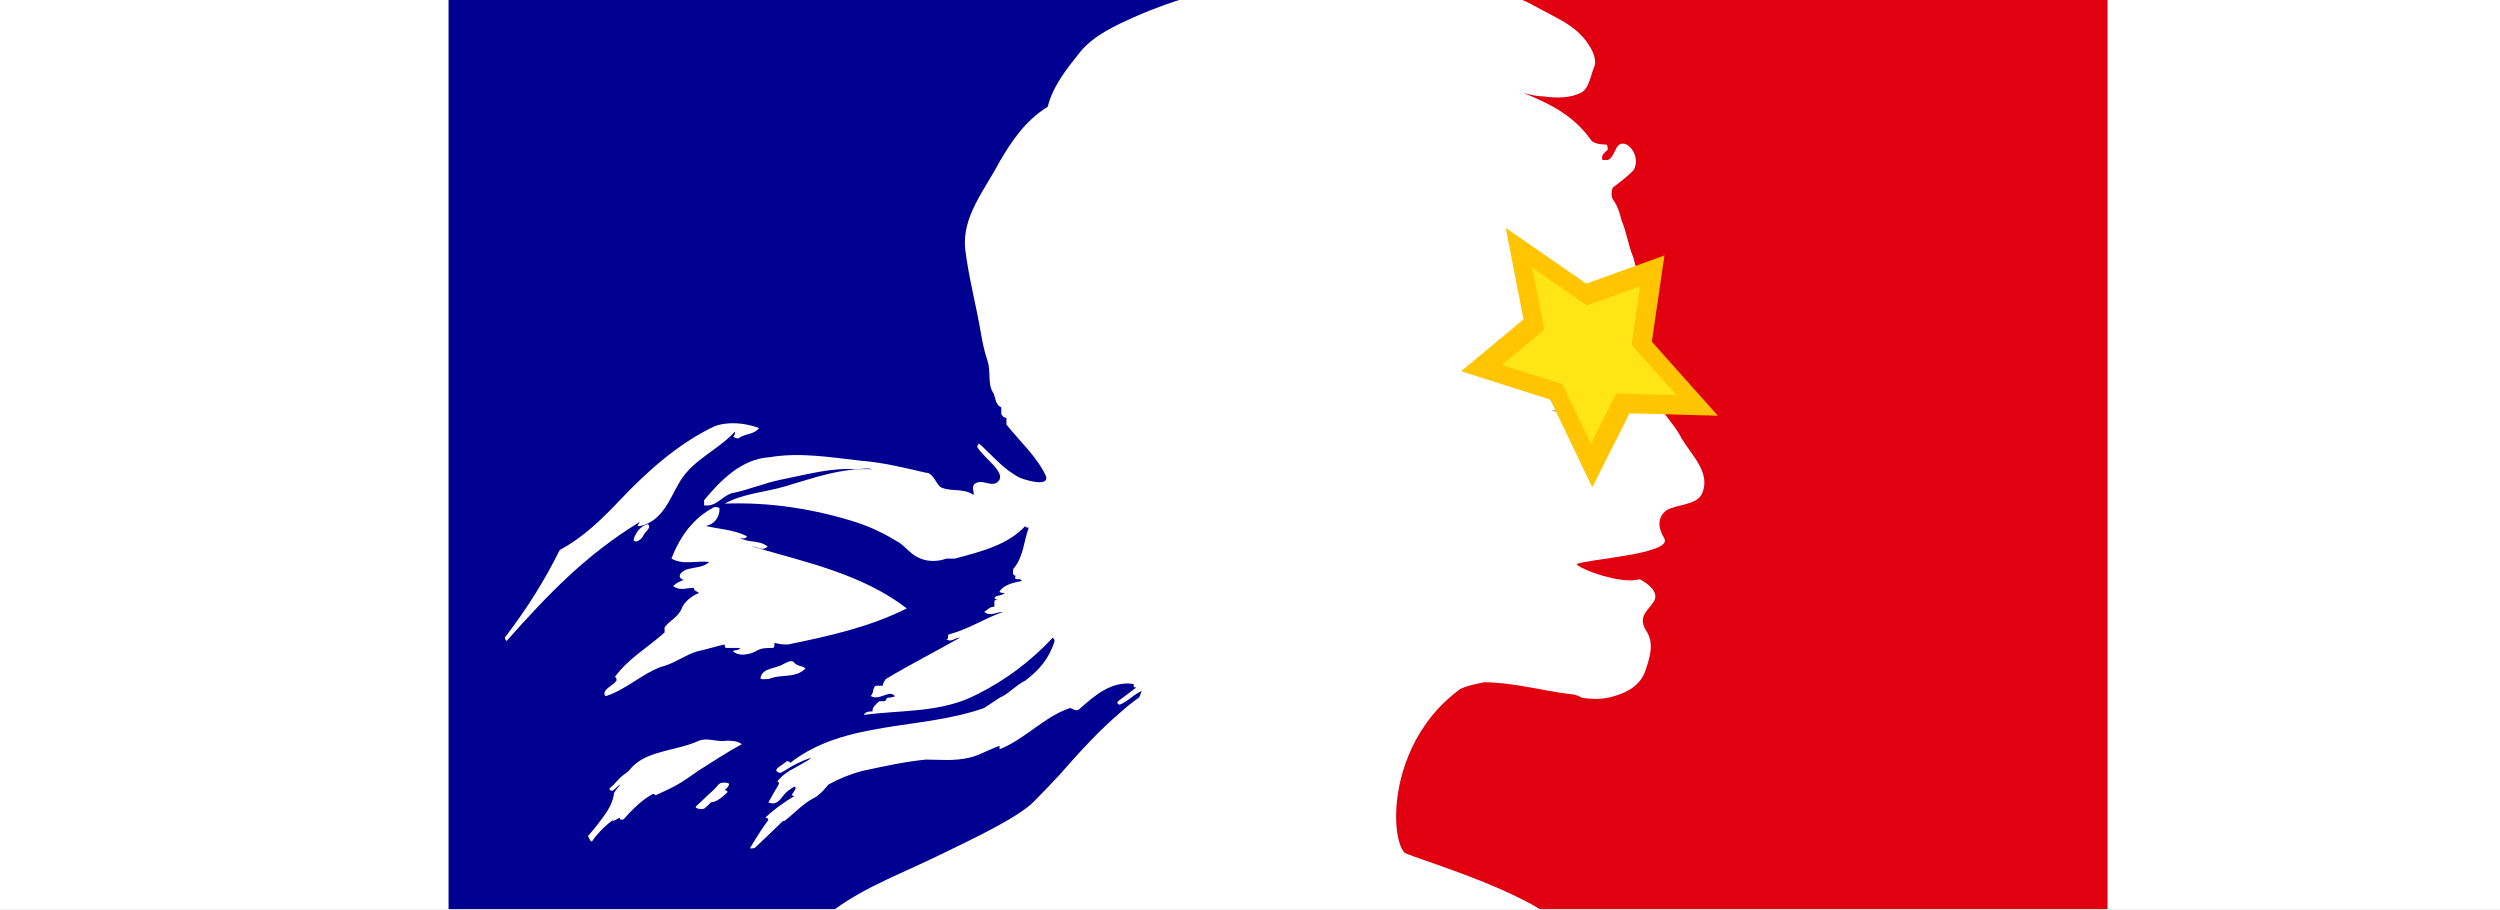
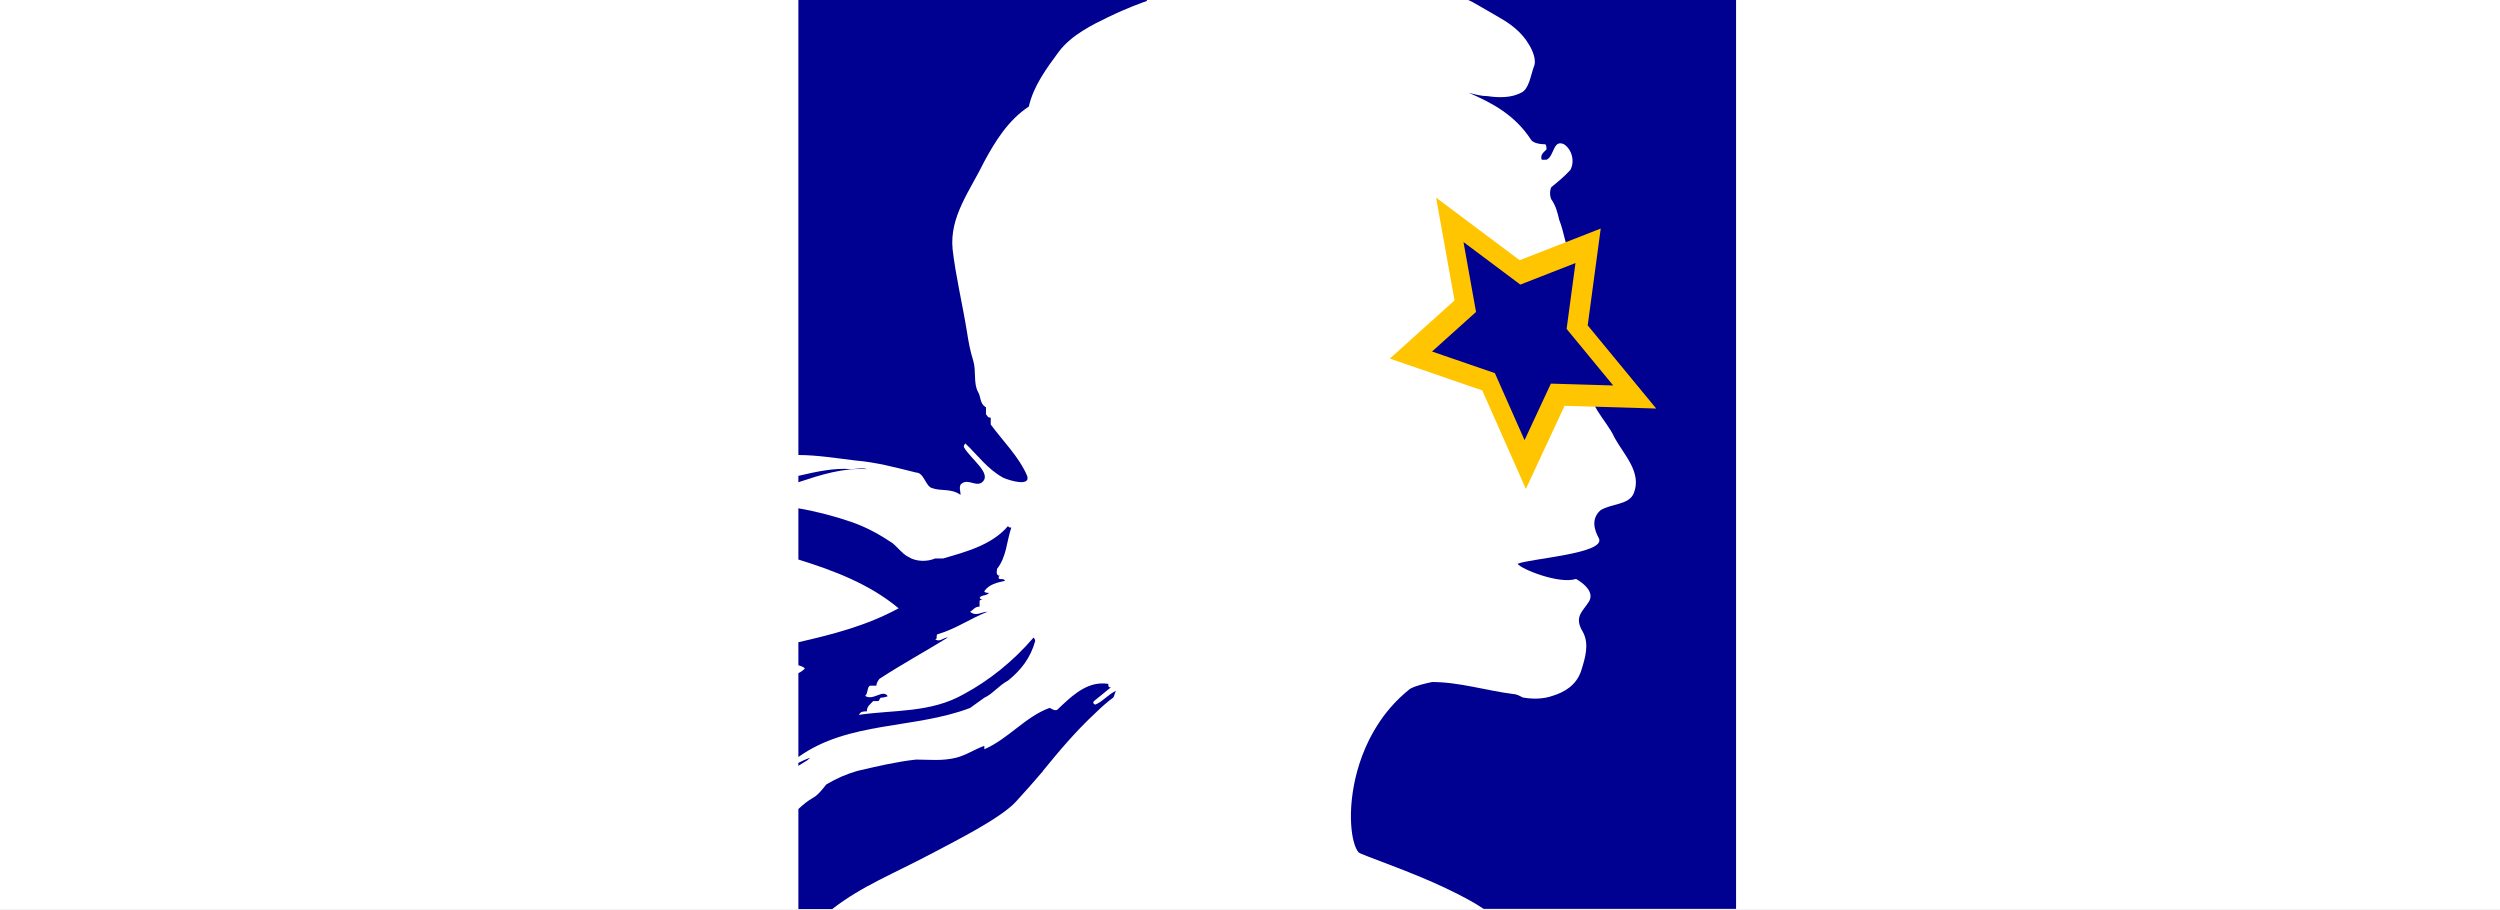
<svg xmlns="http://www.w3.org/2000/svg" viewBox="0 0 89.171 32.427" height="32.427" width="89.171" xml:space="preserve" id="svg10" version="1.1">
  <defs id="defs14">
    <clipPath id="clipPath28" clipPathUnits="userSpaceOnUse">
      <path id="path26" d="M 0,24.32 H 66.878 V 0 H 0 Z" />
    </clipPath>
  </defs>
  <g transform="matrix(1.333333,0,0,-1.333333,0,32.42667)" id="g18">
-     <path style="fill:#ffe513;fill-opacity:1;stroke:#ffc500;stroke-width:0.945;stroke-linecap:square;stroke-miterlimit:3;stroke-dasharray:none;stroke-opacity:1" id="path320-3" d="M 58.022,13.1 54.377,12.339 51.684,14.911 51.281,11.209 48.004,9.443 51.4,7.916 52.067,4.252 54.568,7.01 58.259,6.513 56.409,9.744 Z" transform="matrix(0.5026208,0.09856928,0.2004599,-0.5432578,14.48955,15.10083)" />
+     <path style="fill:#ffe513;fill-opacity:1;stroke:#ffc500;stroke-width:0.945;stroke-linecap:square;stroke-miterlimit:3;stroke-dasharray:none;stroke-opacity:1" id="path320-3" d="M 58.022,13.1 54.377,12.339 51.684,14.911 51.281,11.209 48.004,9.443 51.4,7.916 52.067,4.252 54.568,7.01 58.259,6.513 56.409,9.744 Z" transform="matrix(0.4645919,0.09860223,0.1852928,-0.5434394,15.00918,15.10587)" />
    <path id="path20" style="fill:#ffffff;fill-opacity:1;fill-rule:nonzero;stroke:none" d="M 0,0 H 66.878 V 24.32 H 0 Z" />
    <g id="g22">
      <g clip-path="url(#clipPath28)" id="g24">
-         <g transform="translate(19.6167,6.8952)" id="g30">
-           <path id="path32" style="fill:#000091;fill-opacity:1;fill-rule:nonzero;stroke:none" d="M 0,0 C -0.046,0.046 0.138,0 0.184,0.092 H -0.184 C -0.23,0.092 -0.23,0.138 -0.23,0.185 -0.46,0.138 -0.735,0.046 -0.965,0 -1.287,-0.092 -1.562,-0.322 -1.93,-0.414 c -0.507,-0.183 -0.919,-0.597 -1.471,-0.781 -0.046,0 -0.046,0.047 -0.046,0.092 0.046,0.138 0.23,0.184 0.322,0.322 0,0.046 0,0.093 -0.046,0.093 0.368,0.504 0.873,0.78 1.333,1.194 v 0.138 c 0.138,0.183 0.367,0.275 0.459,0.505 0.046,0.138 0.23,0.321 0.46,0.413 -0.046,0.047 -0.138,0.047 -0.138,0.138 -0.184,0 -0.368,-0.091 -0.552,0.046 0.086,0.086 0.185,0.133 0.289,0.164 -0.04,0.008 -0.075,0.027 -0.105,0.067 -0.046,0.091 0.089,0.194 0.23,0.229 0.184,0.046 0.414,0.046 0.552,0.185 -0.322,0.046 -0.69,-0.093 -1.012,0.091 0.23,0.597 0.598,1.102 1.15,1.378 0.045,0 0.137,0 0.137,-0.046 0,-0.23 -0.137,-0.413 -0.367,-0.459 C -0.368,3.264 0,3.264 0.368,3.079 0.322,2.987 0.23,3.033 0.184,3.033 0.414,2.896 0.689,2.987 0.919,2.804 0.781,2.666 0.643,2.804 0.505,2.804 1.93,2.391 3.447,2.068 4.642,1.149 3.631,0.644 2.574,0.414 1.471,0.185 c -0.138,0 -0.23,0 -0.368,0.045 0,-0.045 0,-0.138 -0.046,-0.138 C 0.873,0.092 0.735,0.092 0.598,0 0.414,-0.092 0.138,-0.138 0,0 m -0.941,-3.197 c -0.004,-0.002 -0.008,-0.005 -0.012,-0.008 -0.172,-0.121 -0.343,-0.245 -0.524,-0.35 -0.197,-0.114 -0.402,-0.201 -0.607,-0.298 -10e-4,0.004 -0.003,0.008 -0.005,0.012 -0.016,0.021 -0.048,0.035 -0.078,0.018 C -2.341,-3.917 -2.489,-4.041 -2.63,-4.175 -2.651,-4.195 -2.672,-4.216 -2.693,-4.237 -2.695,-4.238 -2.696,-4.239 -2.697,-4.24 -2.699,-4.241 -2.7,-4.243 -2.701,-4.244 l -0.065,-0.065 c -0.004,-0.003 -0.005,-0.005 -0.008,-0.008 -10e-4,-10e-4 -10e-4,-0.002 -0.003,-0.004 -0.032,-0.032 -0.064,-0.065 -0.1,-0.107 -0.023,-0.027 -0.03,-0.044 -0.061,-0.065 -0.029,-0.019 -0.107,-0.018 -0.1,0.035 v 0.009 c -0.027,-0.015 -0.054,-0.029 -0.081,-0.042 -0.027,-0.012 -0.049,-0.026 -0.072,-0.04 -0.01,0.005 -0.021,0.006 -0.032,0.005 -0.012,0 -0.023,-0.003 -0.033,-0.011 -0.057,-0.044 -0.112,-0.091 -0.166,-0.14 C -3.519,-4.764 -3.608,-4.859 -3.689,-4.96 -3.69,-4.962 -3.691,-4.963 -3.693,-4.965 L -3.702,-4.977 C -3.707,-4.983 -3.711,-4.989 -3.716,-4.995 -3.72,-5.001 -3.725,-5.008 -3.73,-5.014 -3.732,-5.016 -3.733,-5.018 -3.734,-5.02 -3.745,-5.035 -3.755,-5.05 -3.766,-5.066 l -0.003,-0.002 c -0.006,-0.009 -0.019,-0.015 -0.036,-0.018 -0.007,0.009 -0.013,0.018 -0.019,0.027 -0.004,0.007 -0.009,0.015 -0.013,0.022 -0.013,0.024 -0.027,0.049 -0.039,0.074 l -10e-4,0.003 c -0.004,0.007 -0.007,0.015 -0.011,0.023 0.05,0.053 0.097,0.108 0.144,0.165 0.003,0.004 0.007,0.007 0.01,0.011 0.015,0.02 0.031,0.039 0.046,0.059 0.027,0.033 0.053,0.066 0.078,0.098 0.01,0.013 0.019,0.025 0.027,0.037 0.052,0.066 0.1,0.13 0.145,0.194 0,0.002 0.001,0.003 0.002,0.005 0.008,0.009 0.015,0.019 0.02,0.029 0.022,0.032 0.045,0.065 0.063,0.099 0.019,0.03 0.036,0.06 0.052,0.091 0.001,0.003 0.002,0.005 0.003,0.007 0.002,0.003 0.004,0.007 0.005,0.01 0.002,0.005 0.005,0.011 0.007,0.017 0.016,0.034 0.031,0.07 0.044,0.107 0.002,0.004 0.003,0.008 0.004,0.012 0.004,0.01 0.007,0.02 0.01,0.03 0.006,0.016 0.011,0.034 0.015,0.051 10e-4,0.003 0.002,0.007 0.003,0.011 0.005,0.022 0.011,0.044 0.016,0.067 0.002,0.013 -10e-4,0.022 -0.006,0.031 0.05,0.087 0.112,0.17 0.182,0.248 -0.007,-0.004 -0.014,-0.007 -0.021,-0.012 -0.066,-0.042 -0.109,-0.101 -0.17,-0.147 -0.05,-0.037 -0.144,0.025 -0.084,0.069 0.041,0.03 0.072,0.063 0.105,0.095 0.001,0.002 0.002,0.005 0.005,0.007 0.076,0.075 0.148,0.17 0.234,0.233 0.053,0.039 0.099,0.071 0.142,0.108 0.007,0.006 0.013,0.012 0.02,0.019 0.032,0.042 0.067,0.08 0.103,0.116 0.002,10e-4 0.003,0.003 0.005,0.004 0.439,0.425 1.18,0.406 1.76,0.676 0.23,0.092 0.505,-0.046 0.735,0 0.138,0 0.276,0 0.414,-0.091 -0.413,-0.226 -0.795,-0.479 -1.171,-0.716 m 0.824,-0.379 c -0.022,-0.051 -0.068,-0.094 -0.114,-0.135 0.058,-0.011 0.098,-0.037 0.061,-0.071 -0.107,-0.098 -0.208,-0.196 -0.349,-0.243 -0.009,-0.003 -0.037,-0.007 -0.07,-0.009 -0.057,-0.055 -0.113,-0.109 -0.172,-0.161 -0.054,-0.048 -0.307,-0.013 -0.23,0.055 0.117,0.103 0.225,0.216 0.34,0.321 0.065,0.059 0.134,0.116 0.191,0.183 0.032,0.037 0.059,0.073 0.099,0.102 0.038,0.026 0.281,0.048 0.244,-0.042 M -2.252,3.31 C -2.298,3.217 -2.349,3.207 -2.39,3.125 -2.437,3.033 -2.482,2.987 -2.574,2.941 c -0.045,0 -0.093,0 -0.093,0.046 0.048,0.184 0.185,0.368 0.369,0.414 0.046,0 0.046,-0.046 0.046,-0.091 M -6.066,0.276 c 0,0 -0.046,0.046 -0.046,0.092 0.597,0.781 1.057,1.516 1.469,2.343 0.599,0.322 1.095,0.791 1.564,1.287 0.781,0.827 1.608,1.563 2.574,2.022 C -0.138,6.158 0.322,6.112 0.689,5.974 0.551,5.79 0.322,5.837 0.138,5.698 0.092,5.698 0.046,5.698 0,5.745 0.046,5.79 0.046,5.837 0.046,5.882 -0.414,5.377 -1.057,5.147 -1.425,4.55 -1.7,4.09 -1.884,3.493 -2.482,3.355 -2.667,3.31 -2.437,3.493 -2.528,3.447 -3.952,2.574 -4.963,1.518 -6.066,0.276 m 7.031,-1.011 c -0.092,0 -0.276,-0.046 -0.23,0.047 0.046,0.229 0.368,0.229 0.552,0.32 0.092,0.046 0.229,0.139 0.321,0.093 C 1.7,-0.414 1.838,-0.368 1.93,-0.459 1.654,-0.735 1.287,-0.597 0.965,-0.735 m 7.067,-3.292 c 0.261,0.261 0.525,0.541 0.787,0.822 H 8.813 c 0.488,0.553 0.967,1.08 1.533,1.564 0.172,0.155 0.34,0.291 0.5,0.4 0.046,0.046 0.046,0.138 0.091,0.184 -0.229,-0.091 -0.367,-0.276 -0.597,-0.368 -0.046,0 -0.092,0.046 -0.046,0.092 0.164,0.123 0.327,0.246 0.491,0.369 -0.01,-0.001 -0.021,-0.001 -0.031,-0.001 -0.046,0 -0.046,0.046 -0.046,0.092 C 10.11,-0.781 9.651,-1.195 9.237,-1.562 9.145,-1.607 9.053,-1.516 9.008,-1.516 8.318,-1.746 7.813,-2.344 7.123,-2.62 v 0.092 C 6.847,-2.62 6.58,-2.786 6.296,-2.849 5.882,-2.94 5.515,-2.895 5.147,-2.895 4.59,-2.951 4.033,-3.074 3.476,-3.193 L 3.428,-3.205 C 3.129,-3.286 2.847,-3.398 2.572,-3.549 2.561,-3.556 2.55,-3.562 2.54,-3.568 2.517,-3.596 2.495,-3.624 2.474,-3.647 2.375,-3.756 2.29,-3.855 2.159,-3.922 1.876,-4.066 1.646,-4.316 1.396,-4.519 1.379,-4.534 1.351,-4.541 1.323,-4.543 1.076,-4.779 0.833,-5.019 0.583,-5.251 0.565,-5.268 0.494,-5.277 0.442,-5.268 c 0.002,10e-4 0.003,0.002 0.004,0.004 0.009,0.015 0.018,0.029 0.027,0.044 0.039,0.065 0.078,0.129 0.118,0.194 0.044,0.072 0.09,0.143 0.136,0.213 0.063,0.095 0.127,0.189 0.195,0.28 0.018,0.024 0.014,0.045 -0.001,0.06 -0.015,0.016 -0.039,0.025 -0.064,0.024 0.23,0.223 0.502,0.412 0.772,0.576 v 0.008 c -0.031,-0.011 -0.076,0.014 -0.052,0.046 0.029,0.041 0.052,0.084 0.079,0.125 0.005,0.014 0.01,0.027 0.015,0.041 C 1.659,-3.641 1.647,-3.629 1.636,-3.616 1.562,-3.665 1.483,-3.711 1.42,-3.768 1.31,-3.866 1.224,-4.069 1.057,-4.067 c -0.011,0 -0.043,0.002 -0.07,0.01 -0.02,0.003 -0.037,0.009 -0.048,0.016 0.002,0.004 0.004,0.007 0.006,0.011 l 0.007,0.013 c 0.002,0.003 0.004,0.007 0.006,0.011 0.008,0.013 0.015,0.027 0.022,0.04 0.008,0.013 0.015,0.026 0.022,0.039 0.006,0.011 0.012,0.022 0.018,0.032 0.011,0.02 0.021,0.039 0.032,0.059 0.008,0.014 0.017,0.027 0.024,0.041 0.02,0.034 0.04,0.068 0.06,0.101 0.009,0.017 0.018,0.033 0.028,0.049 0.017,0.028 0.032,0.056 0.049,0.084 0.023,0.038 -0.001,0.069 -0.035,0.082 0.086,0.11 0.19,0.203 0.315,0.274 H 1.48 c 0.175,0.089 0.351,0.196 0.527,0.295 0.026,0.022 0.05,0.044 0.076,0.066 -0.262,-0.088 -0.498,-0.207 -0.731,-0.361 0,0 -0.06,-0.025 -0.078,-0.042 0,0 -0.052,-0.019 -0.114,0.042 -0.006,0.009 -0.011,0.019 -0.011,0.034 0.046,0.092 0.184,0.138 0.276,0.231 0.046,0 0.091,0 0.091,-0.047 1.471,1.149 3.493,0.873 5.194,1.471 0.137,0.091 0.275,0.183 0.413,0.275 0.23,0.093 0.414,0.322 0.69,0.46 0.367,0.276 0.643,0.597 0.781,1.057 0,0.046 -0.046,0.092 -0.046,0.092 C 7.951,-0.275 7.261,-0.781 6.526,-1.148 5.561,-1.654 4.504,-1.562 3.493,-1.7 c 0.046,0.093 0.138,0.093 0.229,0.093 0,0.136 0.092,0.182 0.184,0.274 h 0.138 c 0.046,0 0.046,0.092 0.092,0.092 0.092,0 0.23,0.046 0.184,0.046 -0.138,0.184 -0.414,-0.138 -0.644,0 0.092,0.092 0.046,0.23 0.138,0.276 h 0.184 c 0,0.092 0.092,0.184 0.092,0.184 0.689,0.413 1.333,0.735 1.976,1.103 -0.138,0 -0.23,-0.138 -0.367,-0.046 0.091,0 0,0.138 0.091,0.138 0.506,0.138 0.92,0.413 1.425,0.597 -0.184,0 -0.322,-0.138 -0.505,0 0.092,0.047 0.137,0.138 0.275,0.138 v 0.138 c 0,0.046 0.046,0.046 0.092,0.046 -0.046,0 -0.092,0.046 -0.092,0.046 0.046,0.093 0.184,0.045 0.276,0.137 -0.046,0 -0.138,0 -0.138,0.047 0.138,0.183 0.368,0.229 0.598,0.275 -0.047,0.093 -0.184,0 -0.184,0.093 0,0.045 0.046,0.045 0.092,0.045 H 7.537 C 7.445,2.068 7.491,2.16 7.491,2.206 7.767,2.527 7.767,2.941 7.904,3.31 7.858,3.31 7.813,3.31 7.813,3.355 7.353,2.85 6.618,2.666 5.928,2.482 H 5.699 C 5.469,2.391 5.147,2.391 4.917,2.527 4.733,2.619 4.642,2.757 4.458,2.896 4.09,3.125 3.722,3.31 3.309,3.447 2.16,3.814 0.965,3.998 -0.23,3.952 c 0.506,0.277 1.063,0.299 1.609,0.46 0.781,0.229 1.516,0.505 2.343,0.459 -0.137,0.046 -0.321,0 -0.459,0 C 2.619,4.917 1.976,4.733 1.287,4.596 0.827,4.504 0.414,4.32 -0.046,4.229 -0.322,4.137 -0.46,3.86 -0.781,3.906 v 0.138 c 0.459,0.552 1.011,1.103 1.746,1.149 0.827,0.138 1.609,0 2.436,-0.092 C 3.998,5.055 4.55,4.917 5.147,4.78 c 0.23,0 0.276,-0.368 0.46,-0.414 0.275,-0.092 0.551,0 0.827,-0.183 0,0.091 -0.046,0.183 0,0.275 C 6.618,4.641 6.847,4.412 7.031,4.504 7.399,4.733 6.71,5.147 6.526,5.469 6.526,5.515 6.572,5.561 6.572,5.561 6.939,5.239 7.215,4.871 7.674,4.641 7.904,4.55 8.456,4.412 8.364,4.688 8.134,5.193 7.674,5.607 7.307,6.066 V 6.25 C 7.215,6.25 7.215,6.296 7.169,6.342 V 6.526 C 6.985,6.618 7.031,6.802 6.939,6.939 6.802,7.169 6.893,7.491 6.802,7.768 6.71,8.042 6.664,8.272 6.618,8.548 6.48,9.33 6.296,10.019 6.204,10.754 c -0.092,0.873 0.506,1.562 0.919,2.345 0.322,0.55 0.69,1.102 1.287,1.469 0.138,0.553 0.506,1.012 0.873,1.472 0.367,0.447 0.977,0.72 1.419,0.918 0.642,0.288 1.221,0.466 1.221,0.466 H -7.617 V -6.895 H 2.719 c 0.875,0.629 1.749,0.929 2.97,1.53 0.577,0.285 1.896,0.891 2.343,1.338" />
+         <g transform="matrix(0.9243388,0,0,1.000334,19.74841,6.897505)" id="g30">
+           <path id="path32" style="fill:#000091;fill-opacity:1;fill-rule:nonzero;stroke:none" d="M 1.741,17.423 V 5.249 c 0.552,-0.003 1.095,-0.085 1.66,-0.148 0.597,-0.046 1.149,-0.184 1.746,-0.321 0.23,0 0.276,-0.369 0.46,-0.415 0.275,-0.092 0.552,-1.057e-4 0.828,-0.183 0,0.091 -0.046,0.183 0,0.275 0.184,0.183 0.412,-0.047 0.596,0.045 0.368,0.229 -0.32,0.643 -0.504,0.965 0,0.046 0.045,0.092 0.045,0.092 0.367,-0.322 0.643,-0.69 1.102,-0.92 0.23,-0.091 0.782,-0.229 0.69,0.047 -0.23,0.505 -0.689,0.919 -1.056,1.378 v 0.183 c -0.092,0 -0.092,0.046 -0.138,0.092 V 6.526 C 6.985,6.618 7.031,6.802 6.939,6.939 6.802,7.169 6.893,7.492 6.802,7.769 6.71,8.043 6.665,8.272 6.619,8.548 6.481,9.33 6.296,10.019 6.204,10.754 c -0.092,0.873 0.505,1.562 0.918,2.345 0.322,0.55 0.691,1.102 1.288,1.469 0.138,0.553 0.506,1.012 0.873,1.472 0.367,0.447 0.977,0.719 1.419,0.917 0.558,0.25 1,0.394 1.124,0.434 v 0.032 z M 3.611,4.89 C 3.495,4.897 3.366,4.871 3.263,4.871 2.762,4.907 2.262,4.803 1.741,4.691 V 4.521 c 0.65,0.198 1.284,0.389 1.982,0.35 -0.034,0.011 -0.073,0.017 -0.111,0.019 z M 1.741,3.824 V 2.454 C 2.771,2.156 3.79,1.805 4.643,1.149 3.715,0.685 2.746,0.454 1.741,0.242 v -0.615 c 0.067,-0.024 0.135,-0.033 0.189,-0.086 -0.059,-0.059 -0.123,-0.097 -0.189,-0.125 V -2.828 c 1.448,0.963 3.352,0.744 4.969,1.312 0.137,0.091 0.275,0.182 0.413,0.274 0.23,0.093 0.414,0.323 0.69,0.461 0.367,0.276 0.644,0.596 0.782,1.056 0,0.046 -0.047,0.092 -0.047,0.092 C 7.951,-0.275 7.261,-0.781 6.526,-1.148 5.561,-1.654 4.504,-1.562 3.493,-1.7 c 0.046,0.093 0.139,0.094 0.23,0.094 0,0.136 0.091,0.182 0.183,0.274 h 0.138 c 0.046,0 0.046,0.091 0.092,0.091 0.092,0 0.231,0.047 0.185,0.047 -0.138,0.184 -0.415,-0.138 -0.645,0 0.092,0.092 0.046,0.229 0.138,0.275 h 0.185 c 0,0.092 0.092,0.185 0.092,0.185 0.689,0.413 1.333,0.735 1.976,1.103 -0.138,0 -0.231,-0.139 -0.368,-0.047 0.091,0 -1.796e-4,0.139 0.091,0.139 0.506,0.138 0.92,0.412 1.425,0.596 -0.184,0 -0.322,-0.138 -0.505,0 0.092,0.047 0.137,0.138 0.275,0.138 v 0.139 c 0,0.046 0.046,0.045 0.092,0.045 -0.046,0 -0.092,0.045 -0.092,0.045 0.046,0.093 0.185,0.046 0.277,0.138 -0.046,0 -0.139,-1.25e-4 -0.139,0.047 0.138,0.183 0.369,0.229 0.599,0.275 -0.047,0.093 -0.185,-7.147e-4 -0.185,0.092 0,0.045 0.046,0.045 0.092,0.045 h -0.092 c -0.092,0.046 -0.045,0.139 -0.045,0.185 0.276,0.321 0.275,0.734 0.412,1.103 -0.046,0 -0.091,4.102e-4 -0.091,0.045 C 7.353,2.85 6.619,2.666 5.929,2.482 H 5.699 c -0.23,-0.091 -0.552,-0.091 -0.782,0.045 -0.184,0.092 -0.274,0.23 -0.458,0.369 C 4.09,3.125 3.723,3.31 3.31,3.447 2.795,3.612 2.27,3.737 1.741,3.824 Z M 10.49,-0.861 C 9.996,-0.883 9.599,-1.241 9.236,-1.563 c -0.092,-0.045 -0.184,0.047 -0.229,0.047 C 8.318,-1.746 7.813,-2.344 7.123,-2.62 v 0.092 c -0.276,-0.092 -0.542,-0.258 -0.826,-0.321 -0.414,-0.091 -0.782,-0.047 -1.15,-0.047 -0.557,-0.056 -1.113,-0.178 -1.67,-0.297 l -0.048,-0.012 c -0.299,-0.081 -0.582,-0.193 -0.857,-0.344 -0.011,-0.007 -0.021,-0.013 -0.031,-0.019 -0.023,-0.028 -0.045,-0.056 -0.066,-0.079 -0.099,-0.109 -0.184,-0.208 -0.315,-0.275 -0.151,-0.077 -0.287,-0.183 -0.419,-0.297 v -2.675 h 0.979 c 0.875,0.629 1.748,0.928 2.969,1.529 0.577,0.285 1.897,0.892 2.344,1.339 0.261,0.261 0.525,0.541 0.787,0.822 h -0.006 c 0.488,0.553 0.968,1.079 1.534,1.563 0.172,0.155 0.34,0.291 0.5,0.4 0.046,0.046 0.046,0.139 0.091,0.185 -0.229,-0.091 -0.368,-0.276 -0.598,-0.368 -0.046,0 -0.091,0.046 -0.045,0.092 0.164,0.123 0.327,0.246 0.491,0.369 -0.01,-9.9999e-4 -0.021,-0.001 -0.031,-0.001 -0.046,0 -0.045,0.046 -0.045,0.092 -0.075,0.011 -0.148,0.015 -0.218,0.012 z M 2.083,-2.844 c -0.119,-0.04 -0.232,-0.087 -0.343,-0.141 v -0.078 c 0.089,0.051 0.178,0.102 0.267,0.152 0.026,0.022 0.05,0.044 0.076,0.066 z" />
        </g>
        <g transform="translate(66.8799,24.32)" id="g34">
-           <path id="path36" style="fill:#e1000f;fill-opacity:1;fill-rule:nonzero;stroke:none" d="m -10.5,0 h -15.661 c 0,0 0.049,-0.008 0.249,-0.115 0.212,-0.114 0.486,-0.261 0.658,-0.351 0.339,-0.177 0.666,-0.398 0.877,-0.736 0.093,-0.137 0.231,-0.413 0.139,-0.597 -0.092,-0.23 -0.139,-0.597 -0.368,-0.69 -0.277,-0.137 -0.643,-0.137 -0.965,-0.091 -0.185,0 -0.368,0.046 -0.552,0.091 0.689,-0.275 1.333,-0.597 1.793,-1.24 0.046,-0.092 0.228,-0.138 0.413,-0.138 0.046,0 0.046,-0.092 0.046,-0.138 -0.093,-0.092 -0.185,-0.138 -0.139,-0.276 h 0.139 c 0.229,0.092 0.184,0.552 0.506,0.414 0.229,-0.138 0.32,-0.46 0.183,-0.689 -0.183,-0.184 -0.368,-0.322 -0.551,-0.46 -0.046,-0.092 -0.046,-0.23 0,-0.322 0.137,-0.184 0.183,-0.367 0.229,-0.551 0.139,-0.322 0.185,-0.69 0.322,-1.011 0.185,-0.69 0.368,-1.379 0.322,-2.068 0,-0.368 -0.185,-0.689 -0.046,-1.057 0.092,-0.369 0.322,-0.644 0.506,-0.965 0.183,-0.277 0.367,-0.46 0.504,-0.737 0.277,-0.459 0.783,-0.919 0.552,-1.469 -0.137,-0.323 -0.643,-0.277 -0.965,-0.46 -0.275,-0.23 -0.185,-0.519 -0.048,-0.749 0.23,-0.414 -2.029,-0.547 -2.351,-0.685 0.091,-0.137 1.203,-0.553 1.692,-0.404 0.275,-0.147 0.516,-0.368 0.379,-0.598 -0.184,-0.275 -0.454,-0.414 -0.177,-0.827 0.183,-0.321 0.065,-0.68 -0.046,-1.012 -0.137,-0.413 -0.505,-0.596 -0.827,-0.688 -0.277,-0.093 -0.597,-0.093 -0.874,-0.046 -0.091,0.046 -0.183,0.092 -0.276,0.092 -0.78,0.092 -1.561,0.321 -2.344,0.321 -0.228,-0.046 -0.459,-0.092 -0.642,-0.184 -0.208,-0.153 -0.393,-0.318 -0.557,-0.492 l -0.006,-0.006 c -0.034,-0.037 -0.066,-0.074 -0.099,-0.111 -0.021,-0.023 -0.04,-0.047 -0.06,-0.07 -0.013,-0.017 -0.025,-0.031 -0.039,-0.047 -0.134,-0.168 -0.255,-0.347 -0.361,-0.53 -0.007,-0.012 -0.015,-0.024 -0.021,-0.036 -0.013,-0.021 -0.023,-0.043 -0.036,-0.063 -0.15,-0.28 -0.265,-0.565 -0.348,-0.845 -0.311,-1.051 -0.174,-1.955 0.043,-2.174 0.063,-0.061 1.518,-0.51 2.532,-0.961 0.475,-0.211 0.808,-0.375 1.085,-0.549 H -10.5 Z" />
+           <path id="path36" style="fill:#000091;fill-opacity:1;fill-rule:nonzero;stroke:none;stroke-width:0.962" d="m -20.438,0.008 h -7.188 c 0,0 0.045,-0.008 0.23,-0.115 0.196,-0.114 0.449,-0.261 0.608,-0.351 0.313,-0.177 0.616,-0.398 0.811,-0.736 0.086,-0.137 0.214,-0.413 0.128,-0.597 -0.085,-0.23 -0.128,-0.597 -0.34,-0.69 -0.256,-0.137 -0.594,-0.137 -0.892,-0.091 -0.171,0 -0.34,0.046 -0.51,0.091 0.637,-0.275 1.232,-0.597 1.657,-1.24 0.043,-0.092 0.211,-0.138 0.382,-0.138 0.043,0 0.043,-0.092 0.043,-0.138 -0.086,-0.092 -0.171,-0.138 -0.128,-0.276 h 0.128 c 0.212,0.092 0.17,0.552 0.468,0.414 0.212,-0.138 0.296,-0.46 0.169,-0.689 -0.169,-0.184 -0.34,-0.322 -0.509,-0.46 -0.043,-0.092 -0.043,-0.23 0,-0.322 0.127,-0.184 0.169,-0.367 0.212,-0.551 0.128,-0.322 0.171,-0.69 0.298,-1.011 0.171,-0.69 0.34,-1.379 0.298,-2.069 0,-0.368 -0.171,-0.689 -0.043,-1.057 0.085,-0.369 0.298,-0.644 0.468,-0.965 0.169,-0.277 0.339,-0.46 0.466,-0.737 0.256,-0.459 0.724,-0.919 0.51,-1.469 -0.127,-0.323 -0.594,-0.277 -0.892,-0.46 -0.254,-0.23 -0.171,-0.519 -0.045,-0.749 0.213,-0.414 -1.875,-0.547 -2.173,-0.685 0.084,-0.137 1.112,-0.553 1.564,-0.404 0.254,-0.147 0.477,-0.368 0.35,-0.598 -0.17,-0.275 -0.42,-0.414 -0.164,-0.827 0.169,-0.321 0.06,-0.68 -0.043,-1.012 -0.127,-0.413 -0.467,-0.596 -0.764,-0.688 -0.256,-0.093 -0.552,-0.093 -0.808,-0.046 -0.084,0.046 -0.169,0.092 -0.255,0.092 -0.721,0.092 -1.443,0.321 -2.167,0.321 -0.211,-0.046 -0.424,-0.092 -0.593,-0.184 -0.192,-0.153 -0.363,-0.318 -0.515,-0.492 l -0.005,-0.006 c -0.031,-0.037 -0.061,-0.074 -0.092,-0.111 -0.019,-0.023 -0.037,-0.047 -0.055,-0.07 -0.012,-0.017 -0.023,-0.031 -0.036,-0.047 -0.124,-0.168 -0.236,-0.347 -0.334,-0.53 -0.006,-0.012 -0.014,-0.024 -0.019,-0.036 -0.012,-0.021 -0.021,-0.043 -0.033,-0.063 -0.139,-0.28 -0.245,-0.565 -0.322,-0.845 -0.287,-1.051 -0.161,-1.956 0.04,-2.175 0.058,-0.061 1.403,-0.51 2.34,-0.961 0.439,-0.211 0.747,-0.375 1.003,-0.549 h 6.752 z" />
        </g>
-         <g transform="translate(42.2744,15.4474)" id="g38">
+         <g transform="matrix(0.9243388,0,0,1.000334,40.6918,15.45256)" id="g38">
          <path id="path40" style="fill:#9c9b9b;fill-opacity:1;fill-rule:nonzero;stroke:none" d="M 0,0 C 0.185,-0.046 0.459,-0.046 0.459,-0.138 0.368,-0.505 -0.184,-0.597 -0.46,-0.965 h -0.138 c -0.137,-0.092 -0.09,-0.322 -0.229,-0.322 -0.138,0.046 -0.276,0 -0.414,-0.046 0.184,-0.183 0.414,-0.322 0.689,-0.275 0.047,0 0.138,-0.092 0.138,-0.184 0,0 0.046,0 0.092,0.046 0.046,0 0.093,0 0.093,-0.046 v -0.184 c -0.139,-0.184 -0.369,-0.092 -0.553,-0.138 0.368,-0.092 0.736,-0.092 1.057,0 0.276,0.092 0,0.552 0.184,0.781 -0.091,0 0,0.138 -0.091,0.138 0.091,0.092 0.183,0.23 0.276,0.276 0.091,0 0.229,0.046 0.275,0.138 0,0.092 -0.184,0.138 -0.138,0.23 0.276,0.183 0.506,0.459 0.414,0.735 -0.046,0.138 -0.414,0.138 -0.644,0.23 -0.229,0.091 -0.505,0 -0.78,-0.046 -0.231,0 -0.459,-0.138 -0.69,-0.184 -0.322,-0.092 -0.598,-0.276 -0.874,-0.46 0.322,0.138 0.644,0.184 1.011,0.276 0.277,0 0.511,0.068 0.782,0" />
        </g>
      </g>
    </g>
-     <path style="fill:#ffe513;fill-opacity:1;stroke:#ffc500;stroke-width:0.945;stroke-linecap:square;stroke-miterlimit:3;stroke-dasharray:none;stroke-opacity:1" id="path320" d="M 58.022,13.1 54.377,12.339 51.684,14.911 51.281,11.209 48.004,9.443 51.4,7.916 52.067,4.252 54.568,7.01 58.259,6.513 56.409,9.744 Z" transform="matrix(0.5026208,0.09856928,0.2004599,-0.5432578,13.61139,14.87123)" />
+     <path style="fill:#000091;fill-opacity:1;stroke:#ffc500;stroke-width:0.945;stroke-linecap:square;stroke-miterlimit:3;stroke-dasharray:none;stroke-opacity:1" id="path320" d="M 58.022,13.1 54.377,12.339 51.684,14.911 51.281,11.209 48.004,9.443 51.4,7.916 52.067,4.252 54.568,7.01 58.259,6.513 56.409,9.744 Z" transform="matrix(0.521572,0.1106953,0.2080182,-0.6100897,10.74271,15.26914)" />
  </g>
</svg>
